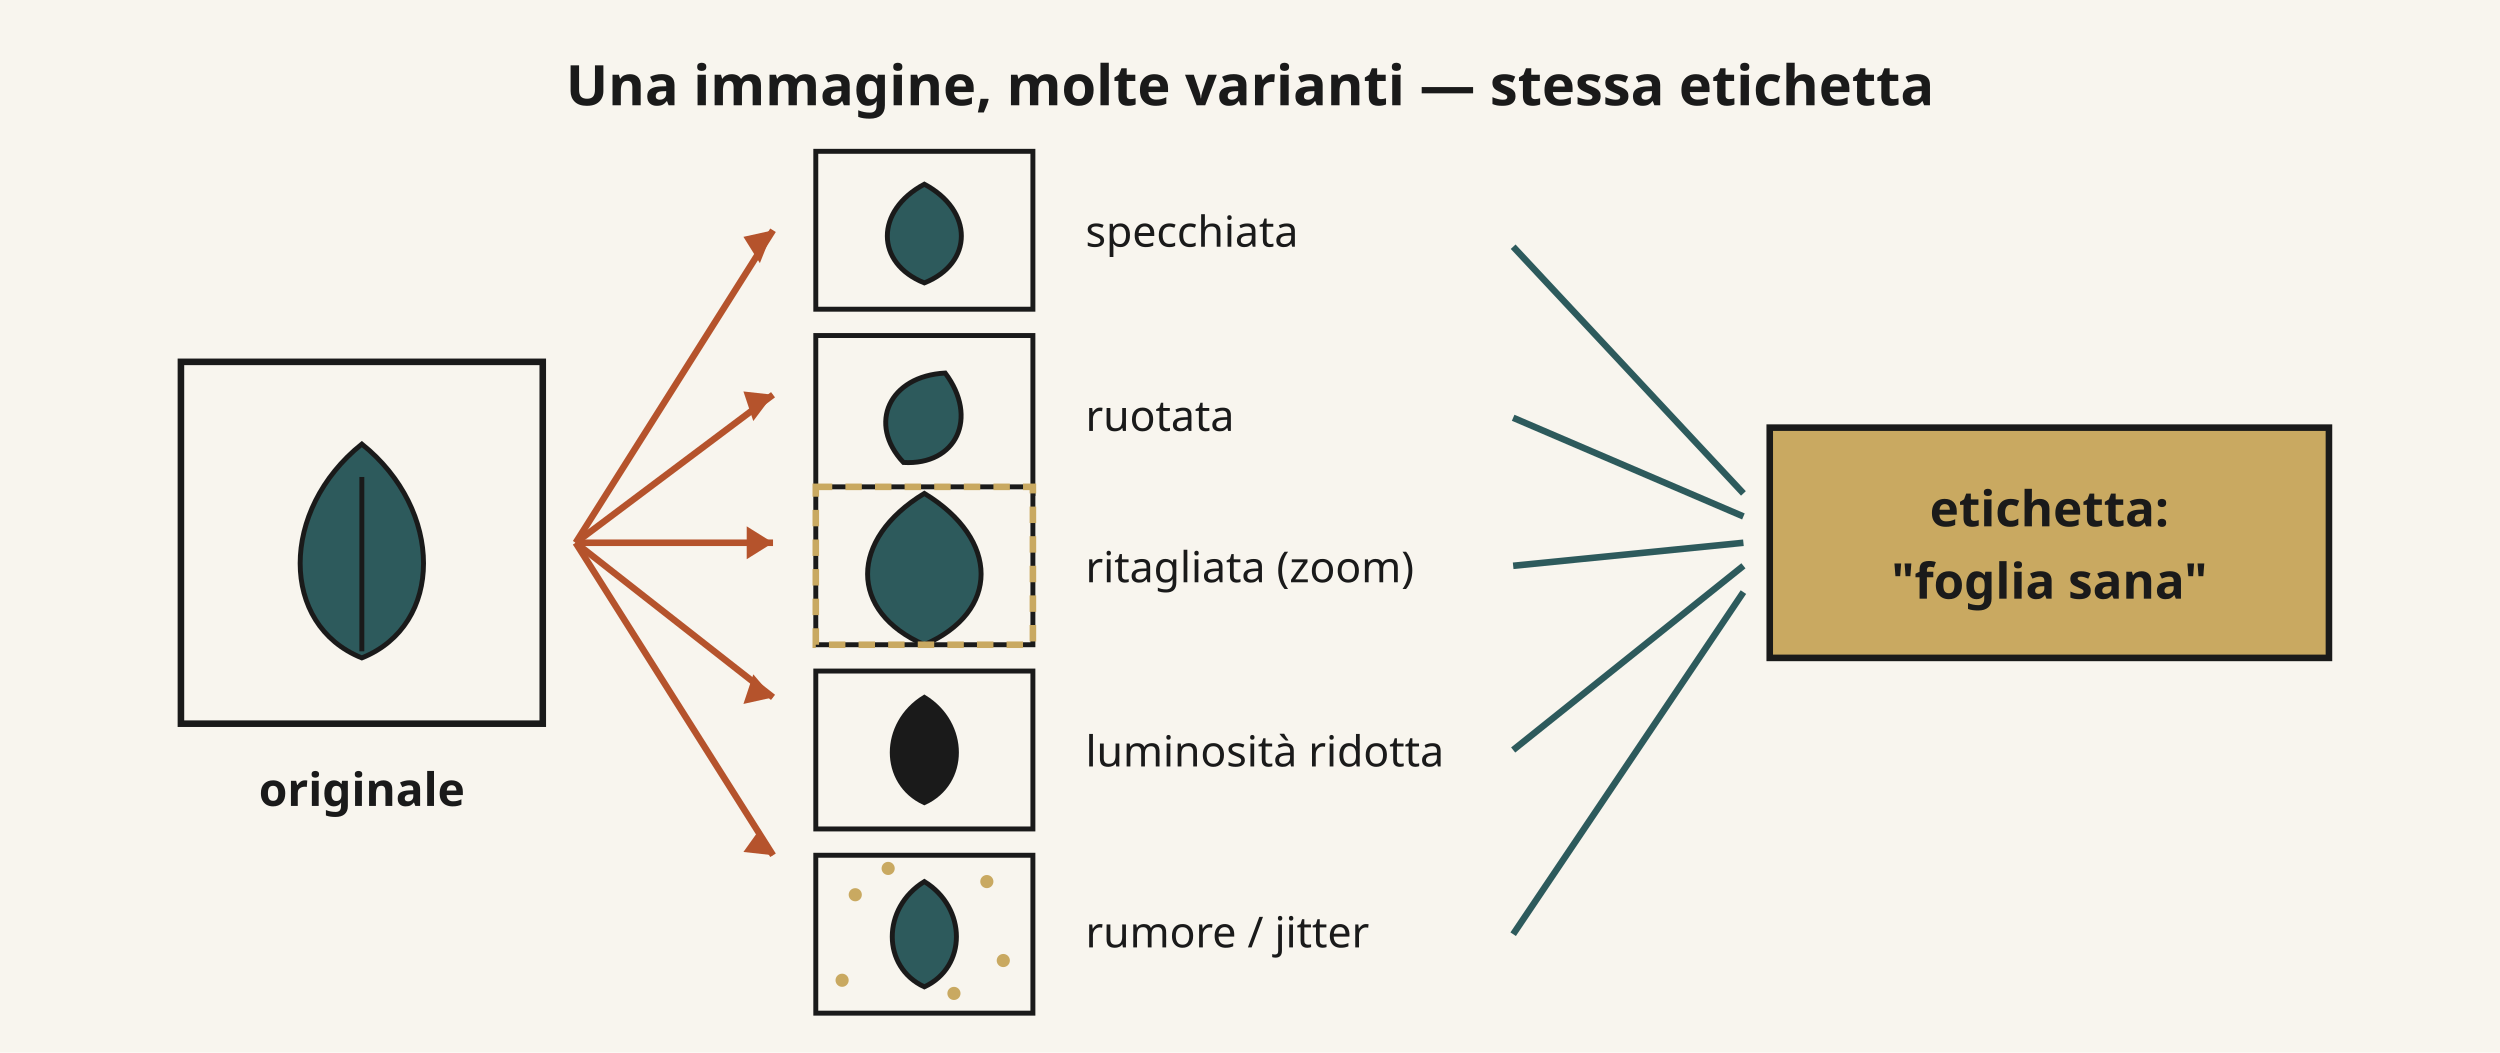
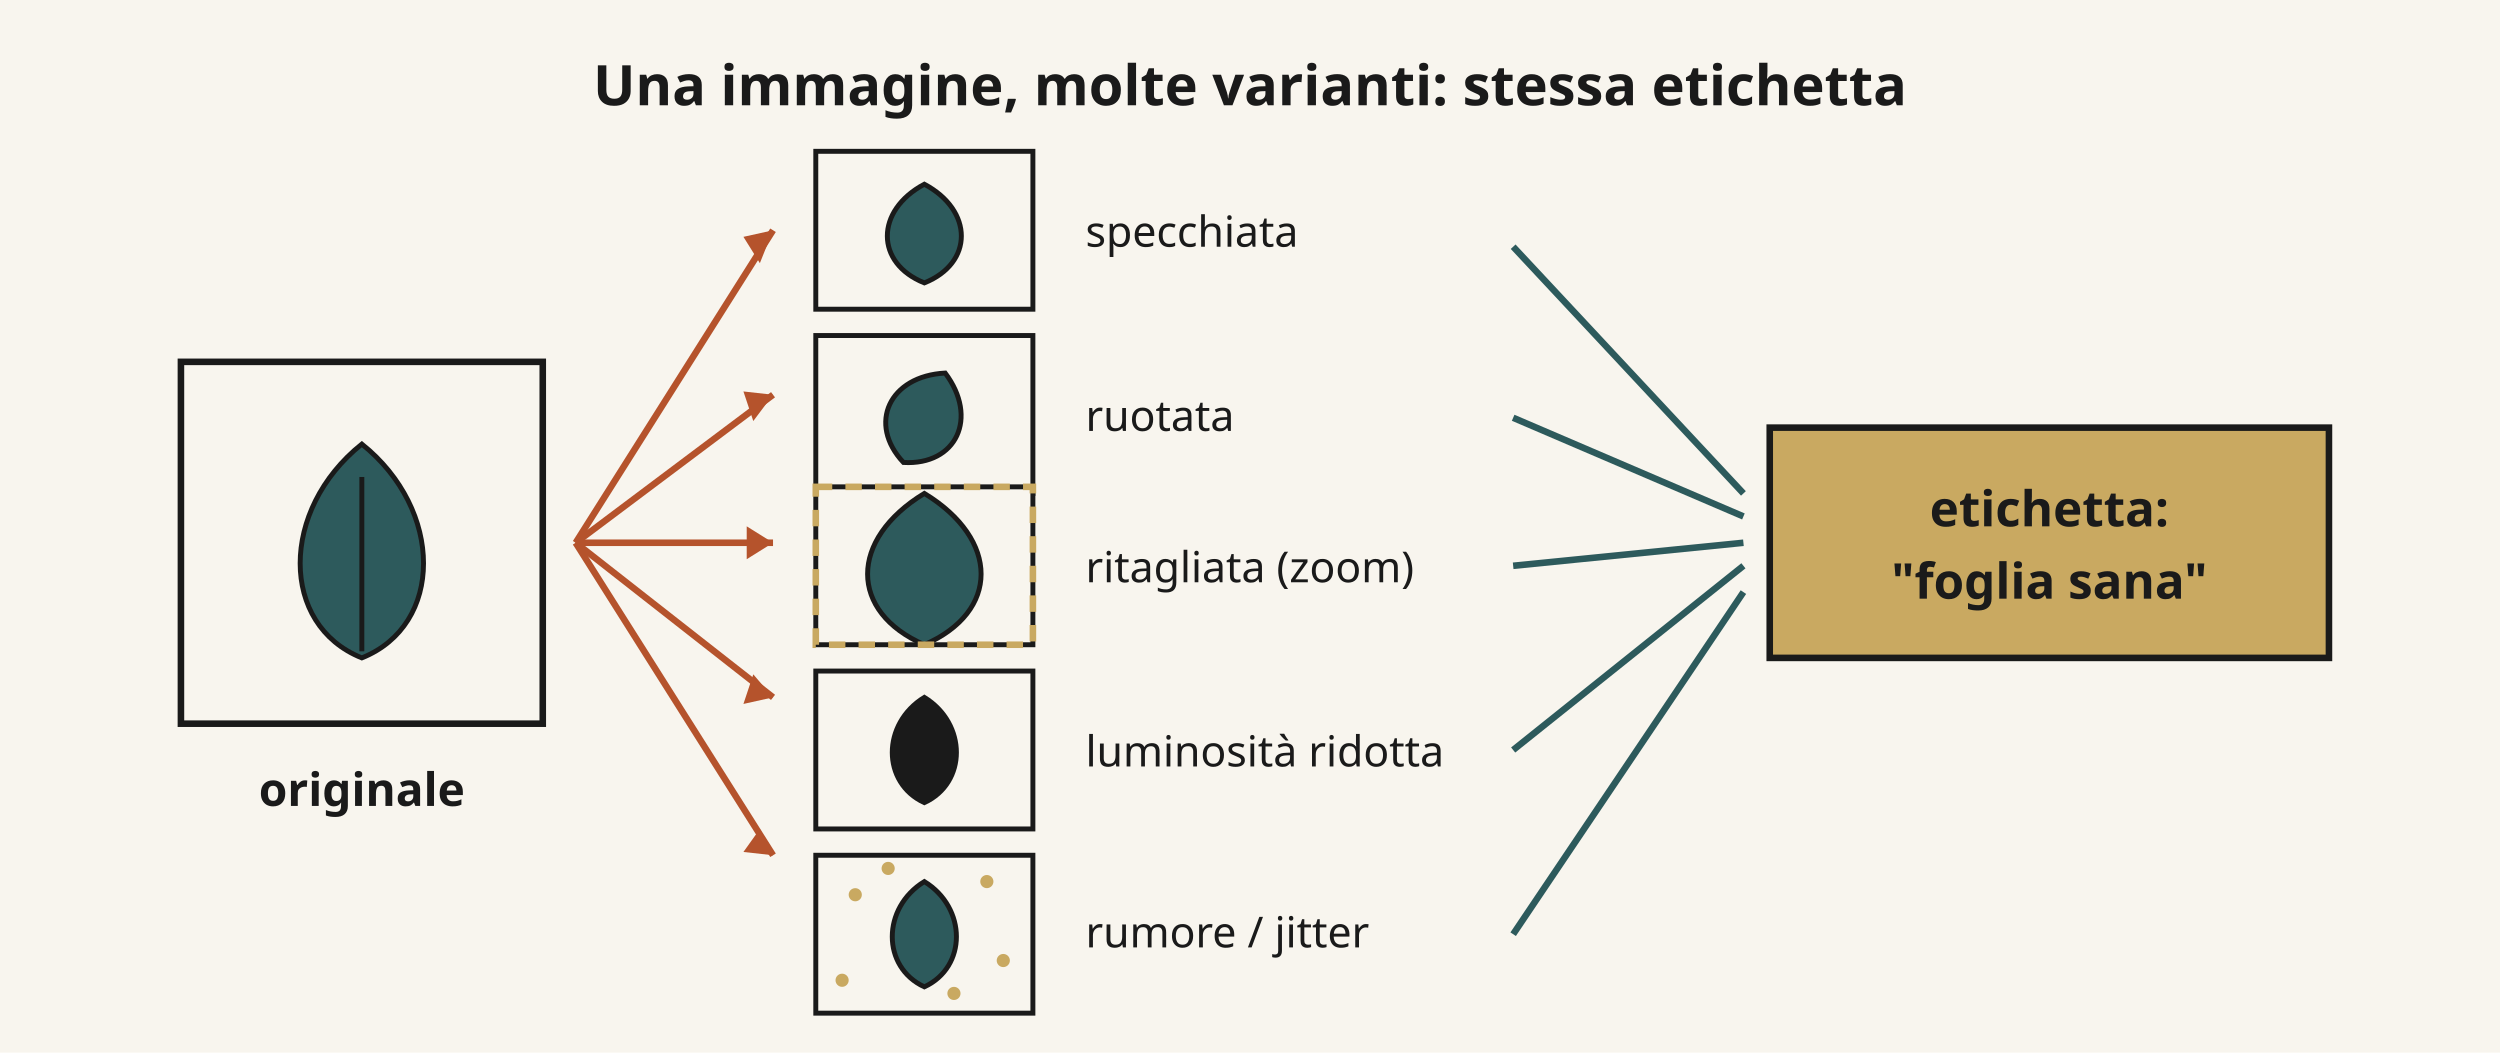
<svg xmlns="http://www.w3.org/2000/svg" viewBox="0 0 760 320" width="100%" role="img" aria-label="Una stessa immagine di foglia genera cinque varianti: specchiata, ruotata, ritagliata, piu' scura, con rumore">
  <rect x="0" y="0" width="760" height="320" fill="#F8F5EE" />
-   <text x="380" y="32" text-anchor="middle" font-family="sans-serif" font-size="17" font-weight="bold" fill="#1A1A1A">Una immagine, molte varianti — stessa etichetta</text>
+   <text x="380" y="32" text-anchor="middle" font-family="sans-serif" font-size="17" font-weight="bold" fill="#1A1A1A">Una immagine, molte varianti: stessa etichetta</text>
  <rect x="55" y="110" width="110" height="110" fill="#F8F5EE" stroke="#1A1A1A" stroke-width="2" />
  <path d="M110 135 C85 155 85 190 110 200 C135 190 135 155 110 135 Z" fill="#2D5A5C" stroke="#1A1A1A" stroke-width="1.5" />
  <line x1="110" y1="145" x2="110" y2="198" stroke="#1A1A1A" stroke-width="1.5" />
  <text x="110" y="245" text-anchor="middle" font-family="sans-serif" font-size="14" font-weight="bold" fill="#1A1A1A">originale</text>
  <line x1="175" y1="165" x2="235" y2="70" stroke="#B5532C" stroke-width="2" />
  <path d="M235 70 L226 72 L231 80 Z" fill="#B5532C" />
  <line x1="175" y1="165" x2="235" y2="120" stroke="#B5532C" stroke-width="2" />
  <path d="M235 120 L226 119 L229 128 Z" fill="#B5532C" />
  <line x1="175" y1="165" x2="235" y2="165" stroke="#B5532C" stroke-width="2" />
  <path d="M235 165 L227 160 L227 170 Z" fill="#B5532C" />
  <line x1="175" y1="165" x2="235" y2="212" stroke="#B5532C" stroke-width="2" />
  <path d="M235 212 L229 205 L226 214 Z" fill="#B5532C" />
  <line x1="175" y1="165" x2="235" y2="260" stroke="#B5532C" stroke-width="2" />
  <path d="M235 260 L231 252 L226 259 Z" fill="#B5532C" />
  <rect x="248" y="46" width="66" height="48" fill="#F8F5EE" stroke="#1A1A1A" stroke-width="1.5" />
  <path d="M281 56 C296 64 296 80 281 86 C266 80 266 64 281 56 Z" fill="#2D5A5C" stroke="#1A1A1A" stroke-width="1.5" transform="scale(-1,1) translate(-562,0)" />
  <text x="330" y="75" font-family="sans-serif" font-size="13" fill="#1A1A1A">specchiata</text>
  <rect x="248" y="102" width="66" height="48" fill="#F8F5EE" stroke="#1A1A1A" stroke-width="1.5" />
  <path d="M281 112 C266 120 266 136 281 142 C296 136 296 120 281 112 Z" fill="#2D5A5C" stroke="#1A1A1A" stroke-width="1.5" transform="rotate(25 281 127)" />
  <text x="330" y="131" font-family="sans-serif" font-size="13" fill="#1A1A1A">ruotata</text>
  <rect x="248" y="148" width="66" height="48" fill="#F8F5EE" stroke="#1A1A1A" stroke-width="1.5" />
  <path d="M281 150 C258 164 258 186 281 196 C304 186 304 164 281 150 Z" fill="#2D5A5C" stroke="#1A1A1A" stroke-width="1.5" />
  <rect x="248" y="148" width="66" height="48" fill="none" stroke="#C9A961" stroke-width="2" stroke-dasharray="5 4" />
  <text x="330" y="177" font-family="sans-serif" font-size="13" fill="#1A1A1A">ritagliata (zoom)</text>
  <rect x="248" y="204" width="66" height="48" fill="#F8F5EE" stroke="#1A1A1A" stroke-width="1.5" />
  <path d="M281 212 C268 220 268 238 281 244 C294 238 294 220 281 212 Z" fill="#1A1A1A" stroke="#1A1A1A" stroke-width="1.5" />
  <text x="330" y="233" font-family="sans-serif" font-size="13" fill="#1A1A1A">luminosità ridotta</text>
  <rect x="248" y="260" width="66" height="48" fill="#F8F5EE" stroke="#1A1A1A" stroke-width="1.5" />
  <path d="M281 268 C268 276 268 294 281 300 C294 294 294 276 281 268 Z" fill="#2D5A5C" stroke="#1A1A1A" stroke-width="1.5" />
  <circle cx="260" cy="272" r="2" fill="#C9A961" />
  <circle cx="300" cy="268" r="2" fill="#C9A961" />
  <circle cx="256" cy="298" r="2" fill="#C9A961" />
  <circle cx="305" cy="292" r="2" fill="#C9A961" />
  <circle cx="290" cy="302" r="2" fill="#C9A961" />
  <circle cx="270" cy="264" r="2" fill="#C9A961" />
  <text x="330" y="288" font-family="sans-serif" font-size="13" fill="#1A1A1A">rumore / jitter</text>
  <line x1="460" y1="75" x2="530" y2="150" stroke="#2D5A5C" stroke-width="2" />
  <line x1="460" y1="127" x2="530" y2="157" stroke="#2D5A5C" stroke-width="2" />
  <line x1="460" y1="172" x2="530" y2="165" stroke="#2D5A5C" stroke-width="2" />
  <line x1="460" y1="228" x2="530" y2="172" stroke="#2D5A5C" stroke-width="2" />
  <line x1="460" y1="284" x2="530" y2="180" stroke="#2D5A5C" stroke-width="2" />
  <rect x="538" y="130" width="170" height="70" fill="#C9A961" stroke="#1A1A1A" stroke-width="2" />
  <text x="623" y="160" text-anchor="middle" font-family="sans-serif" font-size="15" font-weight="bold" fill="#1A1A1A">etichetta:</text>
  <text x="623" y="182" text-anchor="middle" font-family="sans-serif" font-size="15" font-weight="bold" fill="#1A1A1A">"foglia sana"</text>
</svg>
